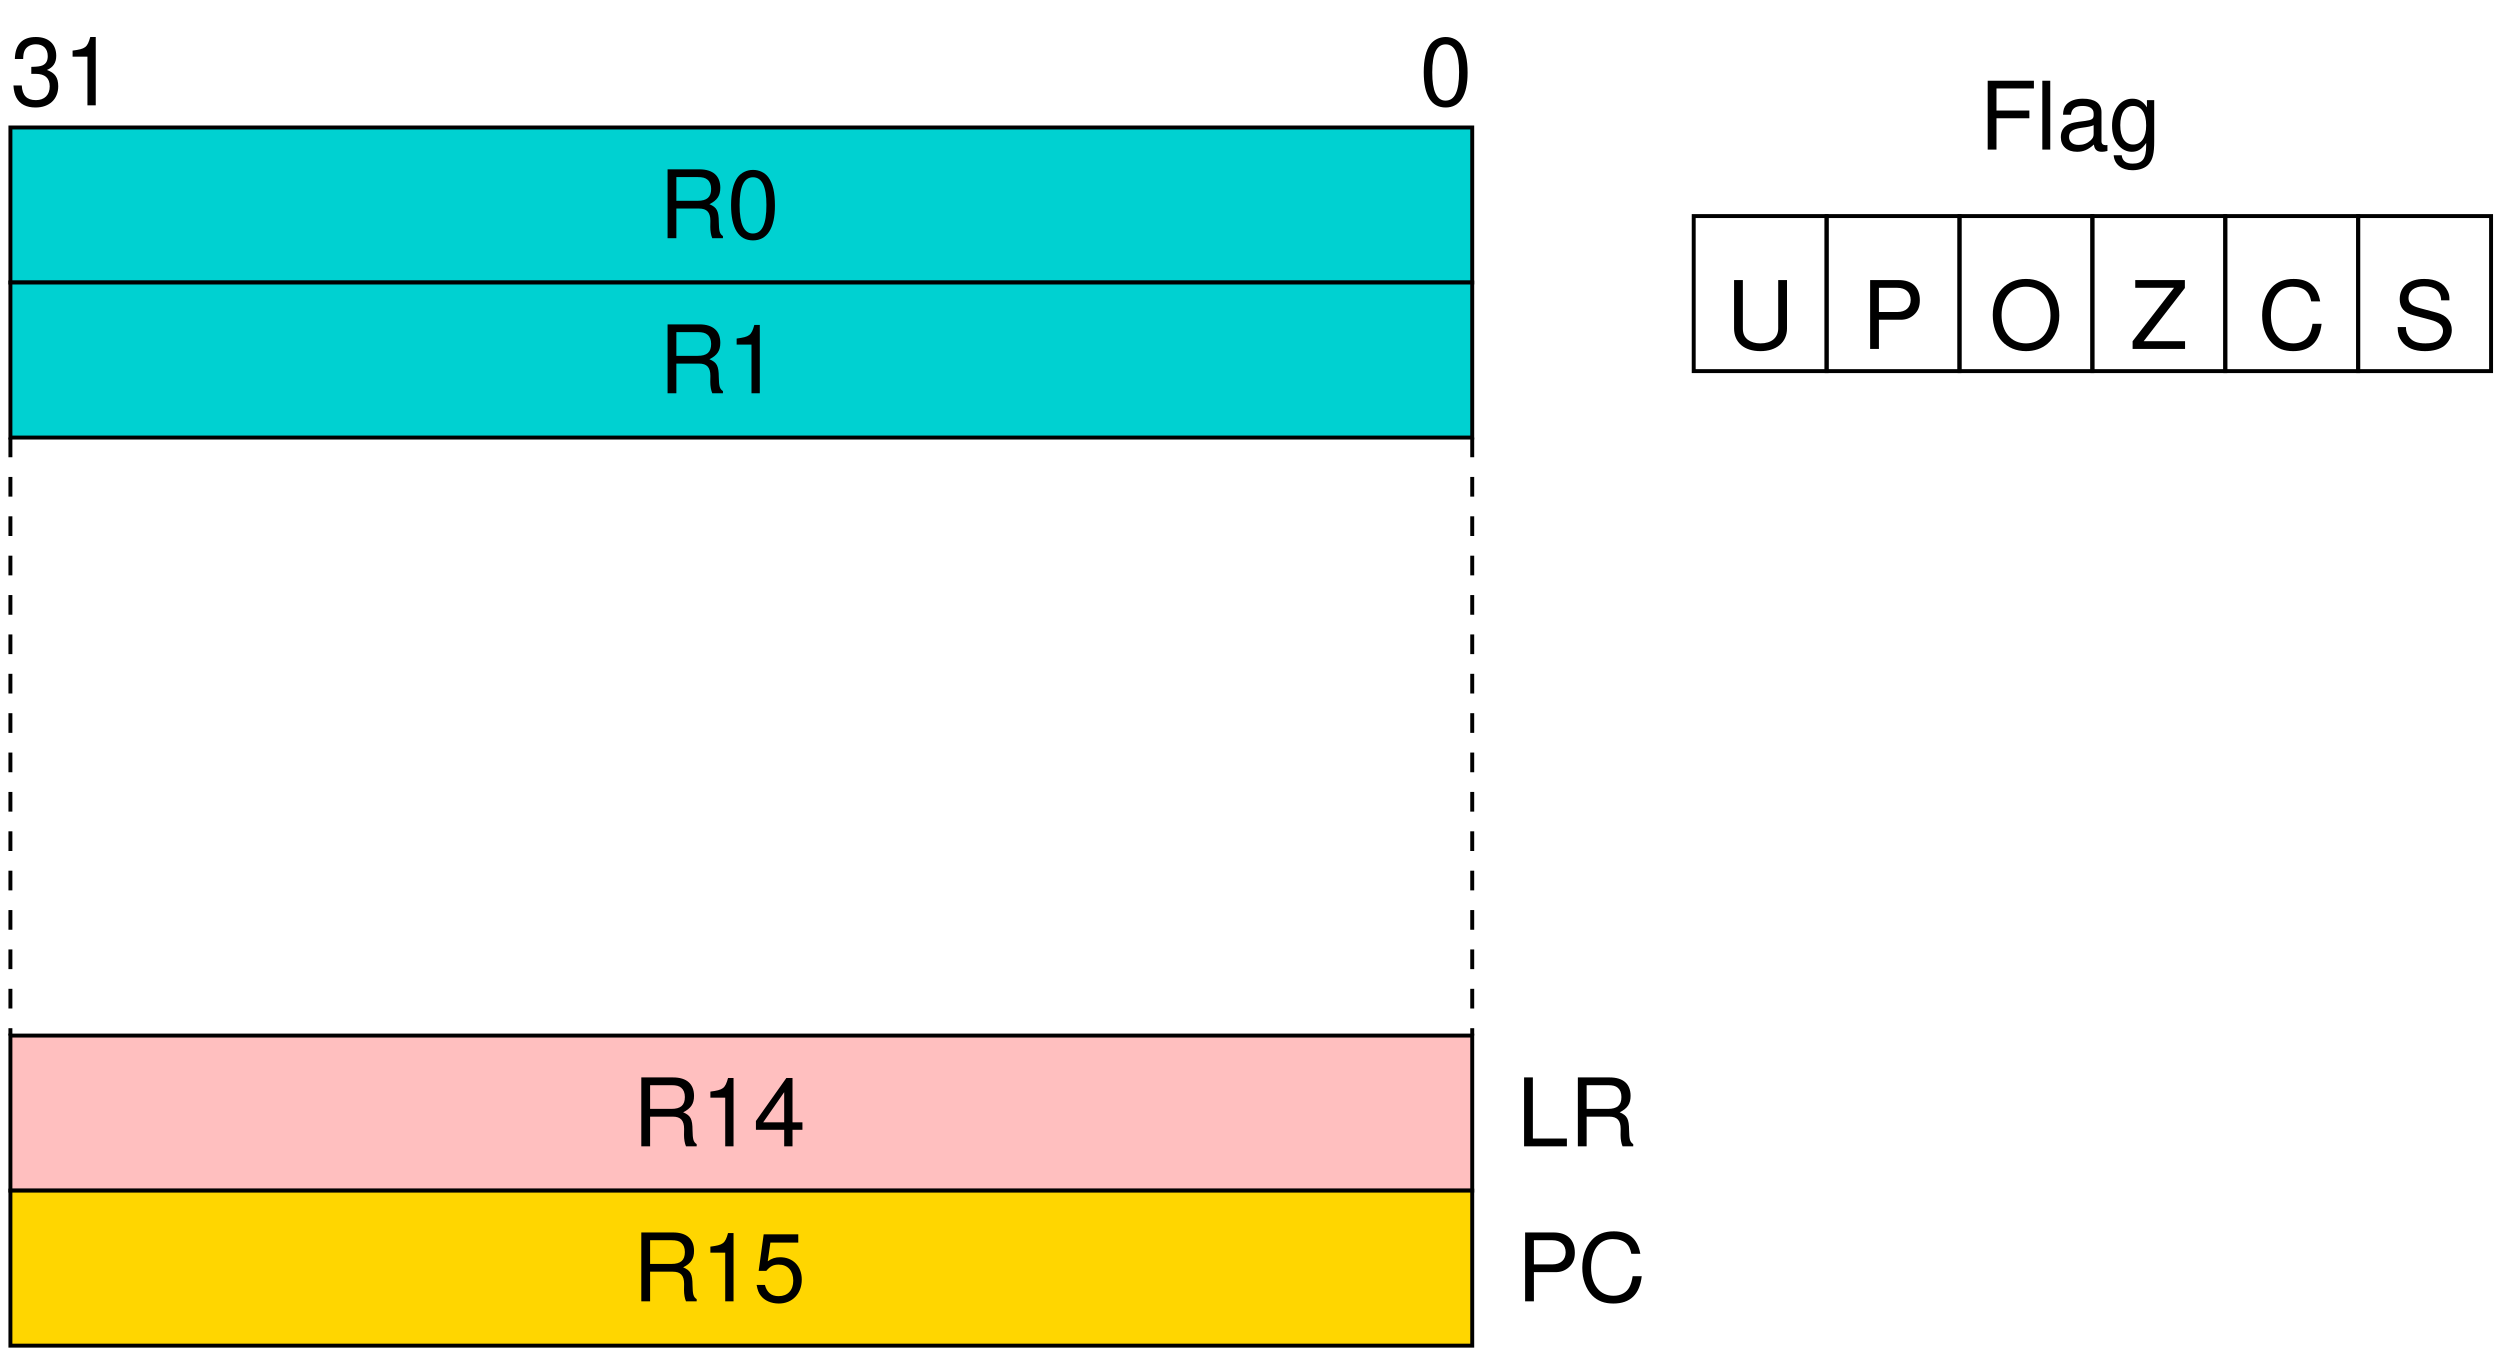
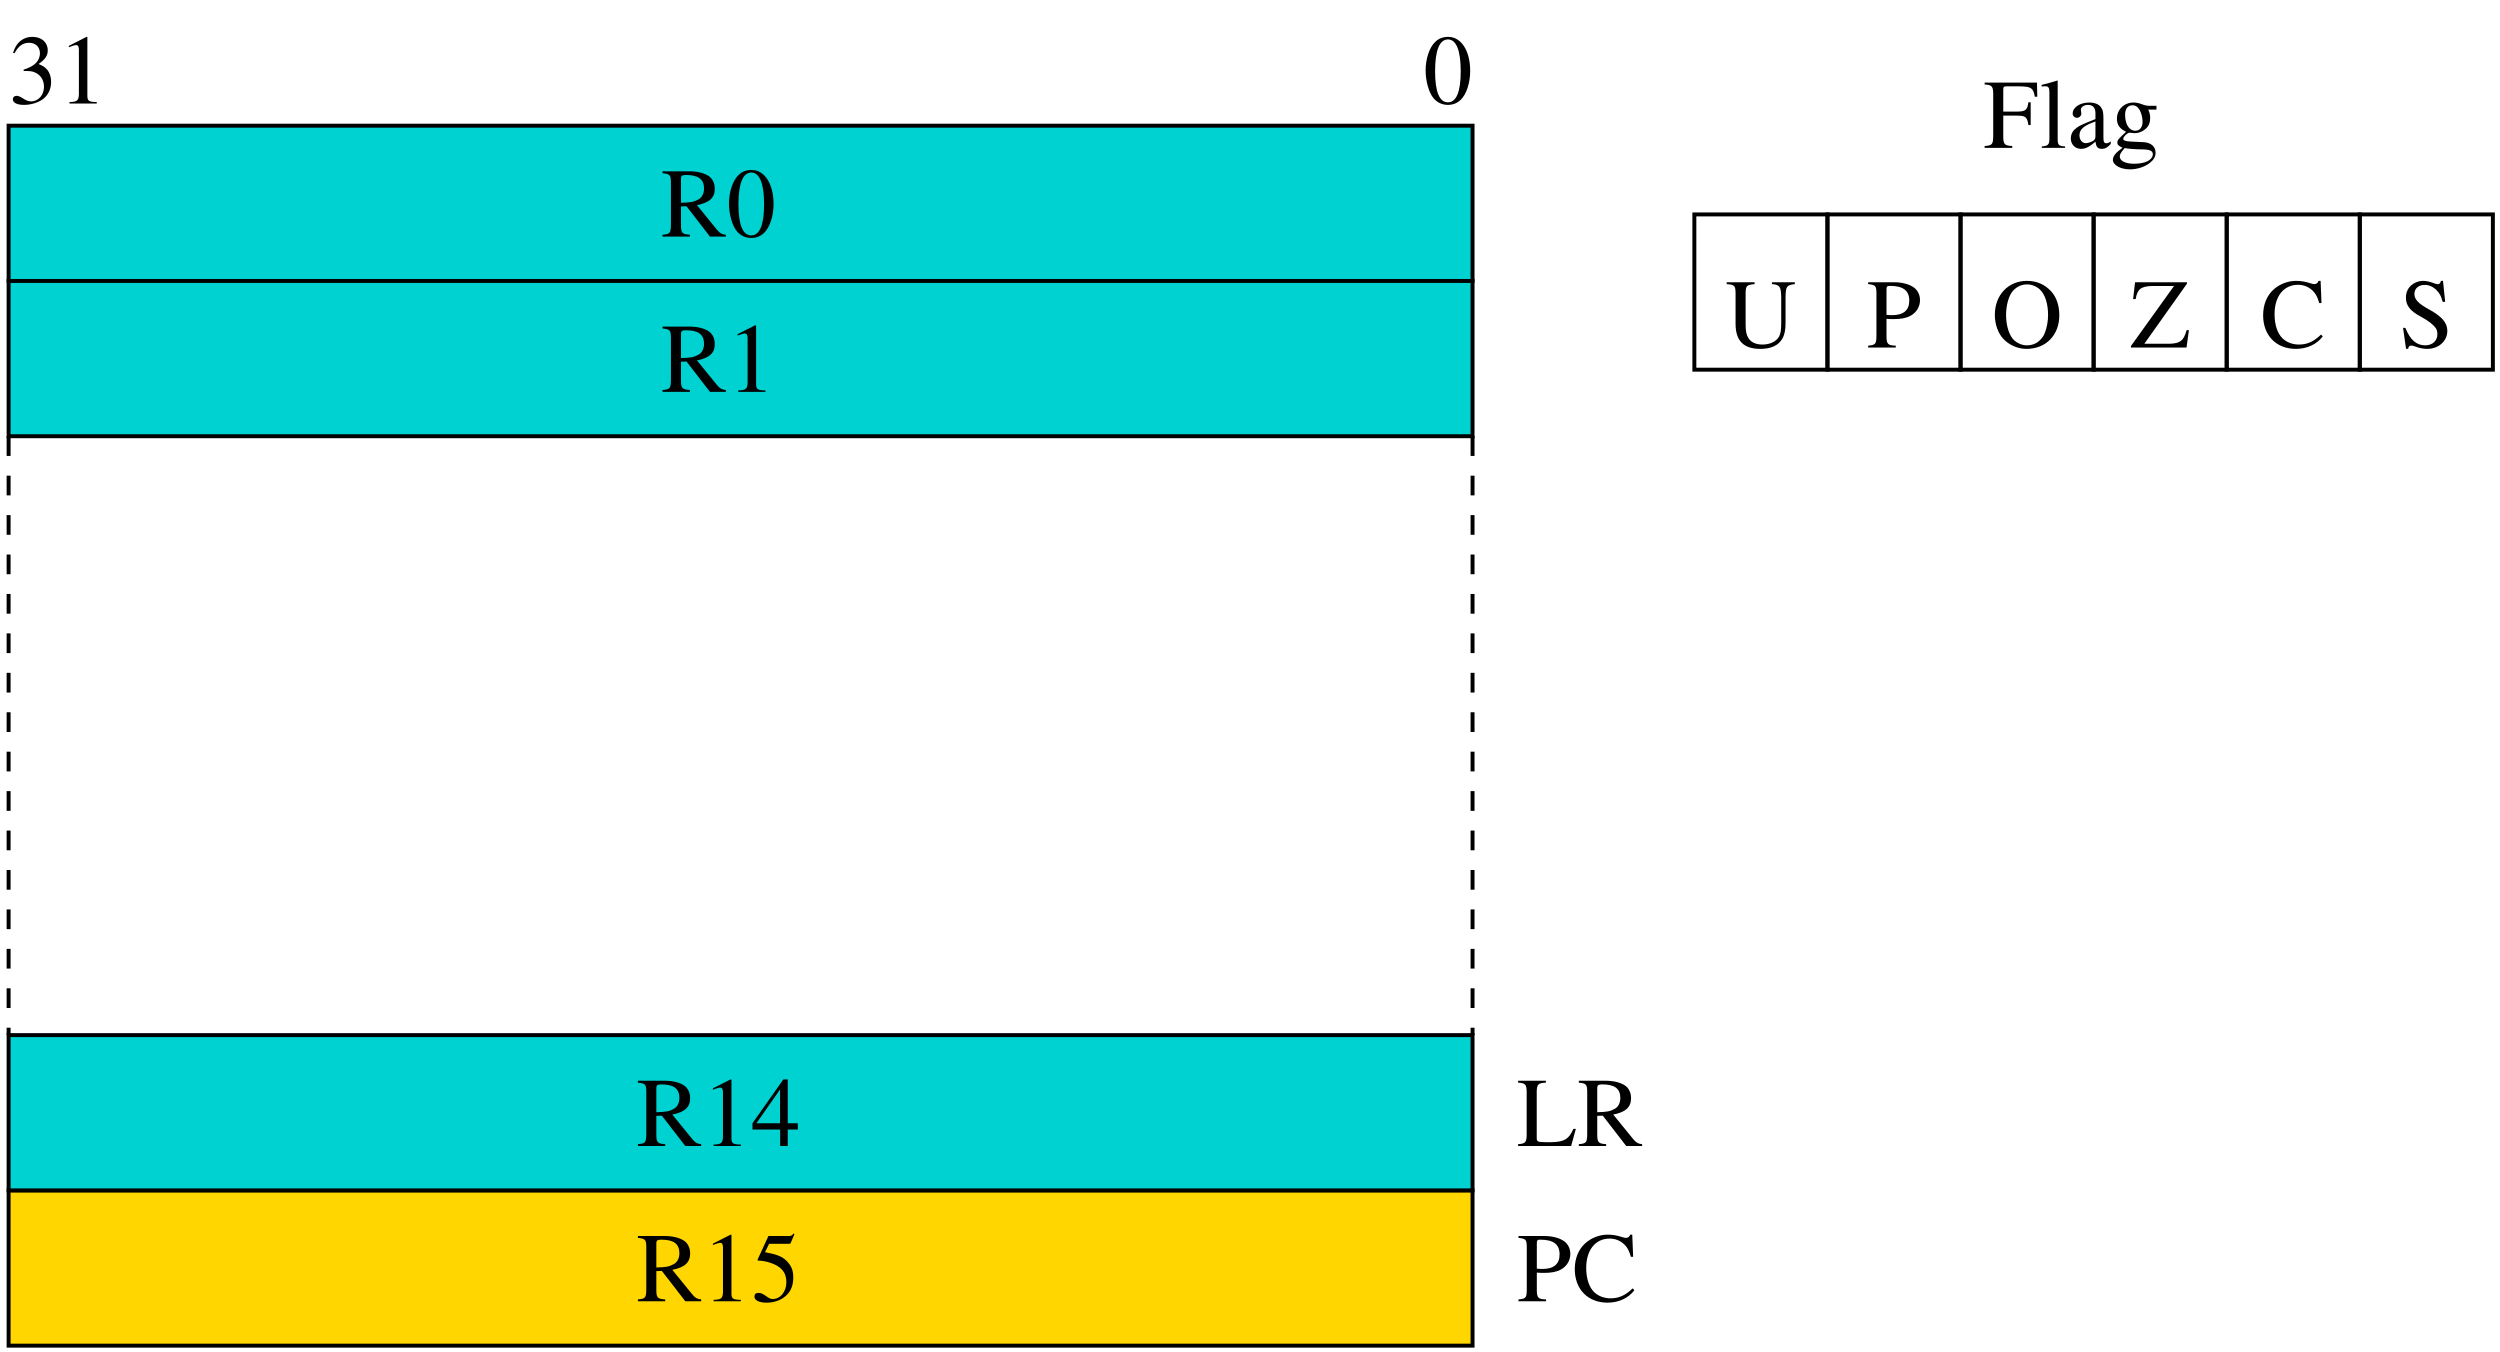
- <svg xmlns="http://www.w3.org/2000/svg" width="320pt" height="173pt" viewBox="2820 2261 5067 2746">
+ <svg xmlns="http://www.w3.org/2000/svg" width="320pt" height="173pt" viewBox="2820 2265 5067 2742">
  <g fill="none">
+     <rect x="2835" y="4680" width="2970" height="315" fill="#ffd600" stroke="#000000" stroke-width="8px" />
    <rect x="2835" y="2520" width="2970" height="315" fill="#00d1d1" stroke="#000000" stroke-width="8px" />
-     <rect x="2835" y="2835" width="2970" height="315" fill="#00d1d1" stroke="#000000" stroke-width="8px" />
-     <rect x="2835" y="4365" width="2970" height="315" fill="#ffbfbf" stroke="#000000" stroke-width="8px" />
-     <rect x="2835" y="4680" width="2970" height="315" fill="#ffd600" stroke="#000000" stroke-width="8px" />
    <polyline points=" 2835,3150 2835,4365" stroke="#000000" stroke-width="8px" stroke-dasharray="40 40" />
    <polyline points=" 5805,3150 5805,4365" stroke="#000000" stroke-width="8px" stroke-dasharray="40 40" />
-     <rect x="6255" y="2700" width="270" height="315" stroke="#000000" stroke-width="8px" />
    <rect x="7065" y="2700" width="270" height="315" stroke="#000000" stroke-width="8px" />
    <rect x="6525" y="2700" width="270" height="315" stroke="#000000" stroke-width="8px" />
    <rect x="6795" y="2700" width="270" height="315" stroke="#000000" stroke-width="8px" />
    <rect x="7335" y="2700" width="270" height="315" stroke="#000000" stroke-width="8px" />
    <rect x="7605" y="2700" width="270" height="315" stroke="#000000" stroke-width="8px" />
-     <text xml:space="preserve" x="4275" y="2745" fill="#000000" font-family="Helvetica" font-style="normal" font-weight="normal" font-size="192" text-anchor="middle">R0</text>
-     <text xml:space="preserve" x="4275" y="3060" fill="#000000" font-family="Helvetica" font-style="normal" font-weight="normal" font-size="192" text-anchor="middle">R1</text>
-     <text xml:space="preserve" x="4275" y="4590" fill="#000000" font-family="Helvetica" font-style="normal" font-weight="normal" font-size="192" text-anchor="middle">R14</text>
-     <text xml:space="preserve" x="4275" y="4905" fill="#000000" font-family="Helvetica" font-style="normal" font-weight="normal" font-size="192" text-anchor="middle">R15</text>
-     <text xml:space="preserve" x="5895" y="4590" fill="#000000" font-family="Helvetica" font-style="normal" font-weight="normal" font-size="192" text-anchor="start">LR</text>
-     <text xml:space="preserve" x="5895" y="4905" fill="#000000" font-family="Helvetica" font-style="normal" font-weight="normal" font-size="192" text-anchor="start">PC</text>
-     <text xml:space="preserve" x="2835" y="2475" fill="#000000" font-family="Helvetica" font-style="normal" font-weight="normal" font-size="192" text-anchor="start">31</text>
-     <text xml:space="preserve" x="5805" y="2475" fill="#000000" font-family="Helvetica" font-style="normal" font-weight="normal" font-size="192" text-anchor="end">0</text>
-     <text xml:space="preserve" x="7020" y="2565" fill="#000000" font-family="Helvetica" font-style="normal" font-weight="normal" font-size="192" text-anchor="middle">Flag</text>
-     <text xml:space="preserve" x="6390" y="2970" fill="#000000" font-family="Helvetica" font-style="normal" font-weight="normal" font-size="192" text-anchor="middle">U</text>
-     <text xml:space="preserve" x="6660" y="2970" fill="#000000" font-family="Helvetica" font-style="normal" font-weight="normal" font-size="192" text-anchor="middle">P</text>
-     <text xml:space="preserve" x="6930" y="2970" fill="#000000" font-family="Helvetica" font-style="normal" font-weight="normal" font-size="192" text-anchor="middle">O</text>
-     <text xml:space="preserve" x="7200" y="2970" fill="#000000" font-family="Helvetica" font-style="normal" font-weight="normal" font-size="192" text-anchor="middle">Z</text>
-     <text xml:space="preserve" x="7470" y="2970" fill="#000000" font-family="Helvetica" font-style="normal" font-weight="normal" font-size="192" text-anchor="middle">C</text>
-     <text xml:space="preserve" x="7740" y="2970" fill="#000000" font-family="Helvetica" font-style="normal" font-weight="normal" font-size="192" text-anchor="middle">S</text>
+     <rect x="2835" y="2835" width="2970" height="315" fill="#00d1d1" stroke="#000000" stroke-width="8px" />
+     <rect x="2835" y="4365" width="2970" height="315" fill="#00d1d1" stroke="#000000" stroke-width="8px" />
+     <rect x="6255" y="2700" width="270" height="315" stroke="#000000" stroke-width="8px" />
+     <text xml:space="preserve" x="4275" y="2745" fill="#000000" font-family="Times" font-style="normal" font-weight="normal" font-size="200" text-anchor="middle">R0</text>
+     <text xml:space="preserve" x="5805" y="2475" fill="#000000" font-family="Times" font-style="normal" font-weight="normal" font-size="200" text-anchor="end">0</text>
+     <text xml:space="preserve" x="2835" y="2475" fill="#000000" font-family="Times" font-style="normal" font-weight="normal" font-size="200" text-anchor="start">31</text>
+     <text xml:space="preserve" x="5895" y="4590" fill="#000000" font-family="Times" font-style="normal" font-weight="normal" font-size="200" text-anchor="start">LR</text>
+     <text xml:space="preserve" x="5895" y="4905" fill="#000000" font-family="Times" font-style="normal" font-weight="normal" font-size="200" text-anchor="start">PC</text>
+     <text xml:space="preserve" x="4275" y="3060" fill="#000000" font-family="Times" font-style="normal" font-weight="normal" font-size="200" text-anchor="middle">R1</text>
+     <text xml:space="preserve" x="4275" y="4590" fill="#000000" font-family="Times" font-style="normal" font-weight="normal" font-size="200" text-anchor="middle">R14</text>
+     <text xml:space="preserve" x="4275" y="4905" fill="#000000" font-family="Times" font-style="normal" font-weight="normal" font-size="200" text-anchor="middle">R15</text>
+     <text xml:space="preserve" x="7020" y="2565" fill="#000000" font-family="Times" font-style="normal" font-weight="normal" font-size="200" text-anchor="middle">Flag</text>
+     <text xml:space="preserve" x="6390" y="2970" fill="#000000" font-family="Times" font-style="normal" font-weight="normal" font-size="200" text-anchor="middle">U</text>
+     <text xml:space="preserve" x="6660" y="2970" fill="#000000" font-family="Times" font-style="normal" font-weight="normal" font-size="200" text-anchor="middle">P</text>
+     <text xml:space="preserve" x="6930" y="2970" fill="#000000" font-family="Times" font-style="normal" font-weight="normal" font-size="200" text-anchor="middle">O</text>
+     <text xml:space="preserve" x="7200" y="2970" fill="#000000" font-family="Times" font-style="normal" font-weight="normal" font-size="200" text-anchor="middle">Z</text>
+     <text xml:space="preserve" x="7470" y="2970" fill="#000000" font-family="Times" font-style="normal" font-weight="normal" font-size="200" text-anchor="middle">C</text>
+     <text xml:space="preserve" x="7740" y="2970" fill="#000000" font-family="Times" font-style="normal" font-weight="normal" font-size="200" text-anchor="middle">S</text>
  </g>
</svg>
